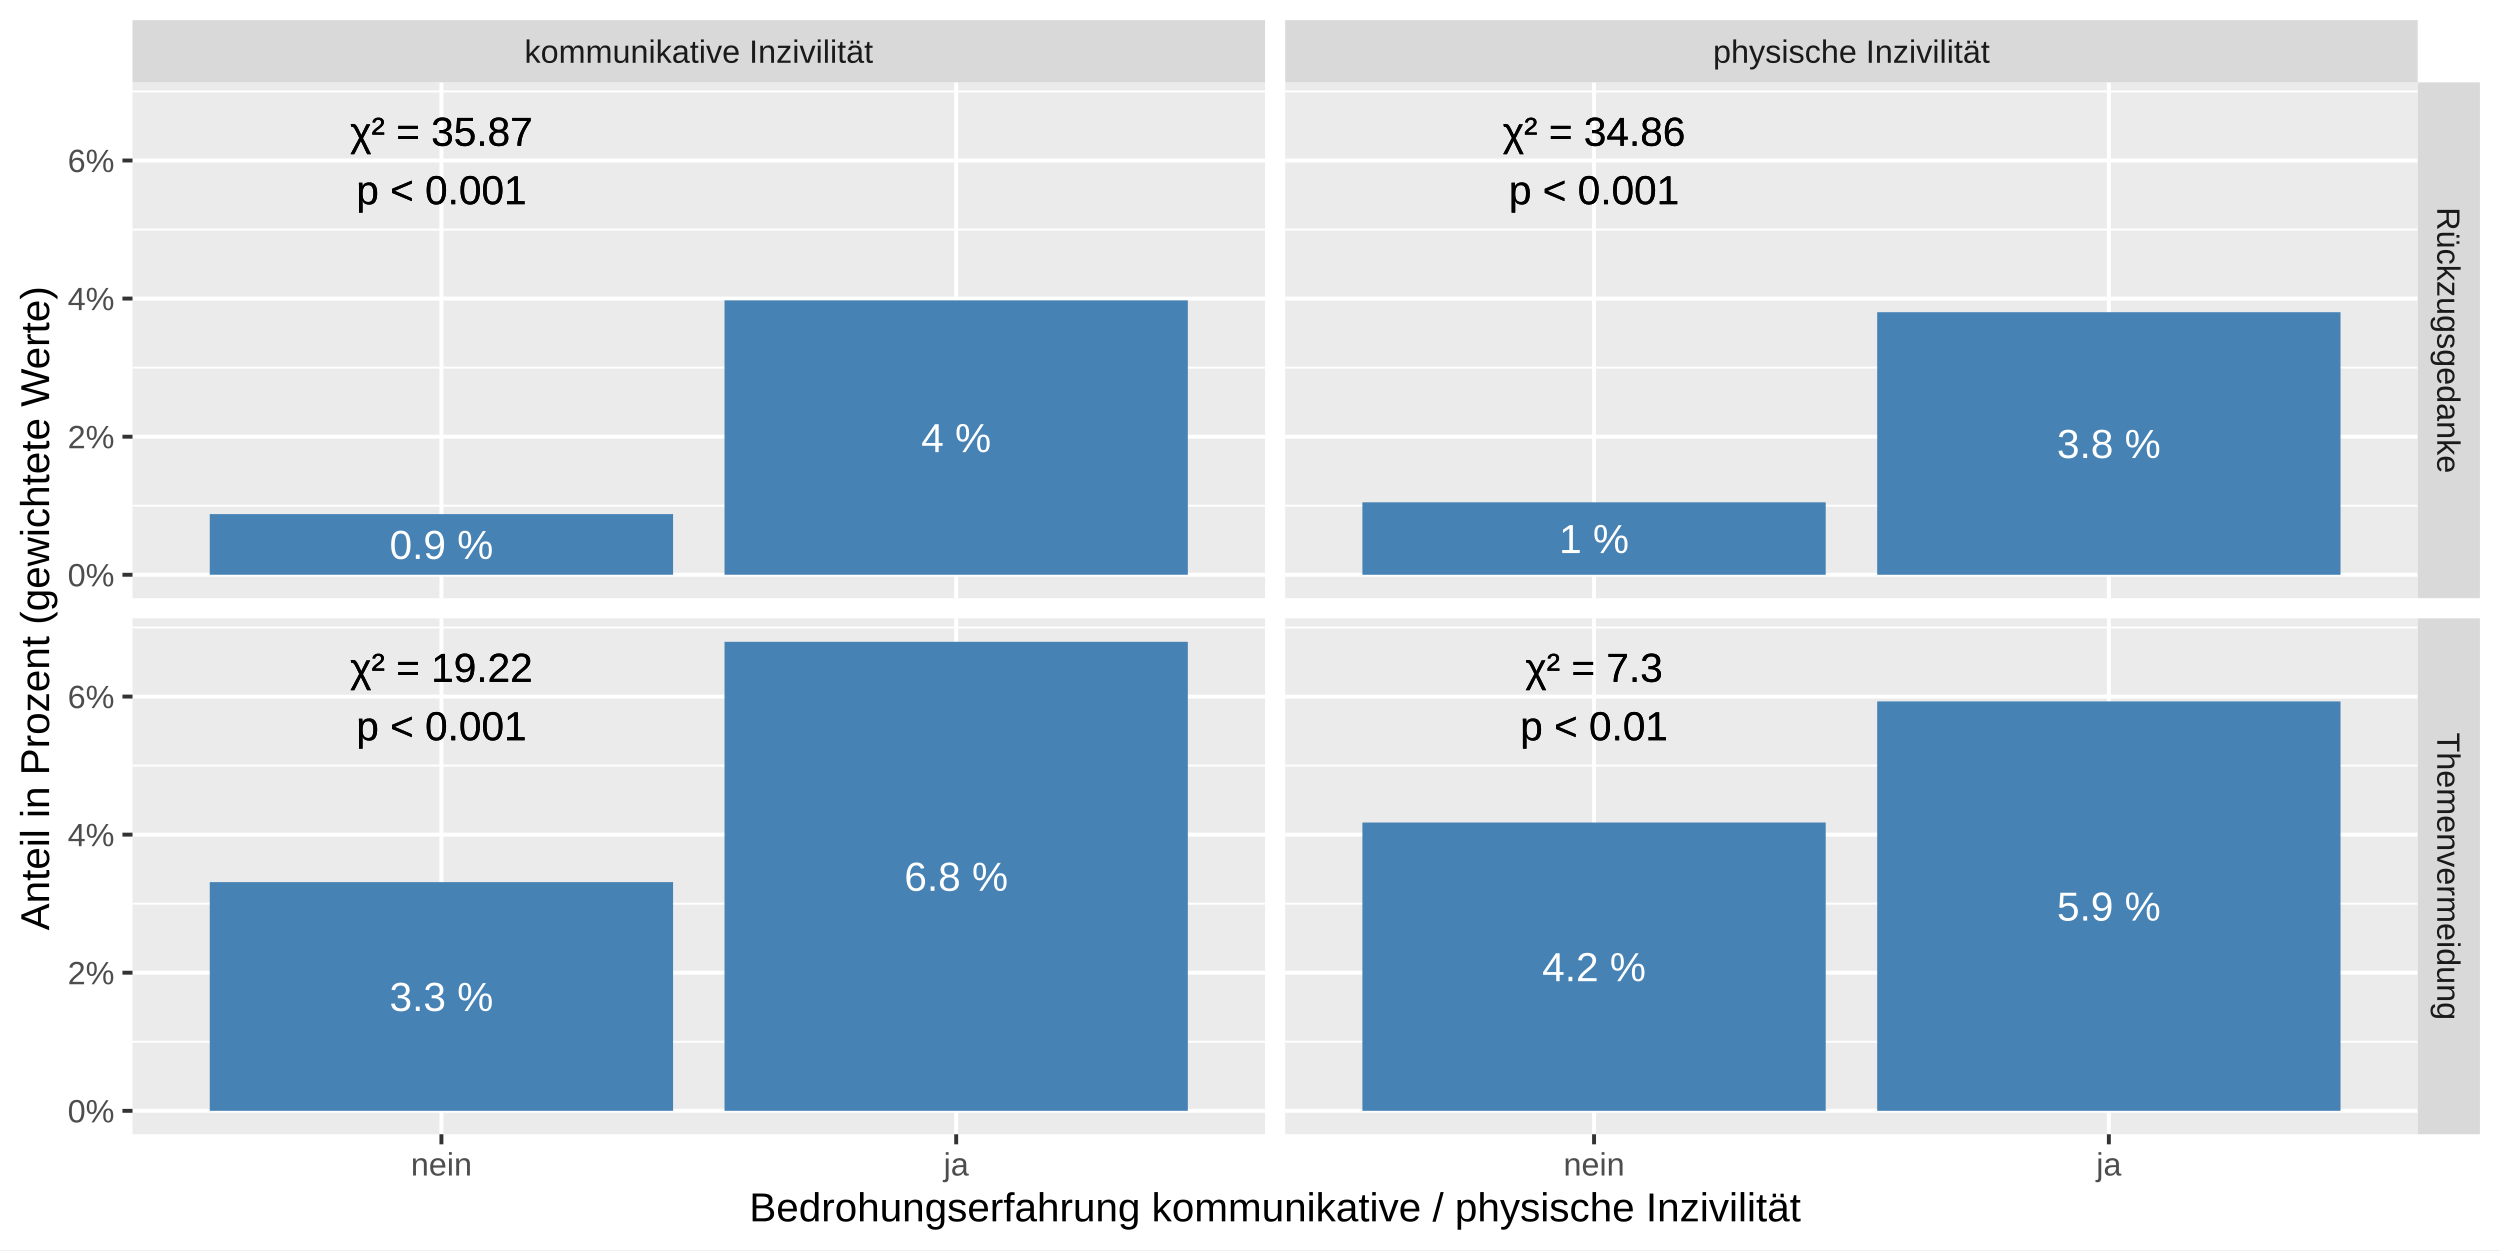
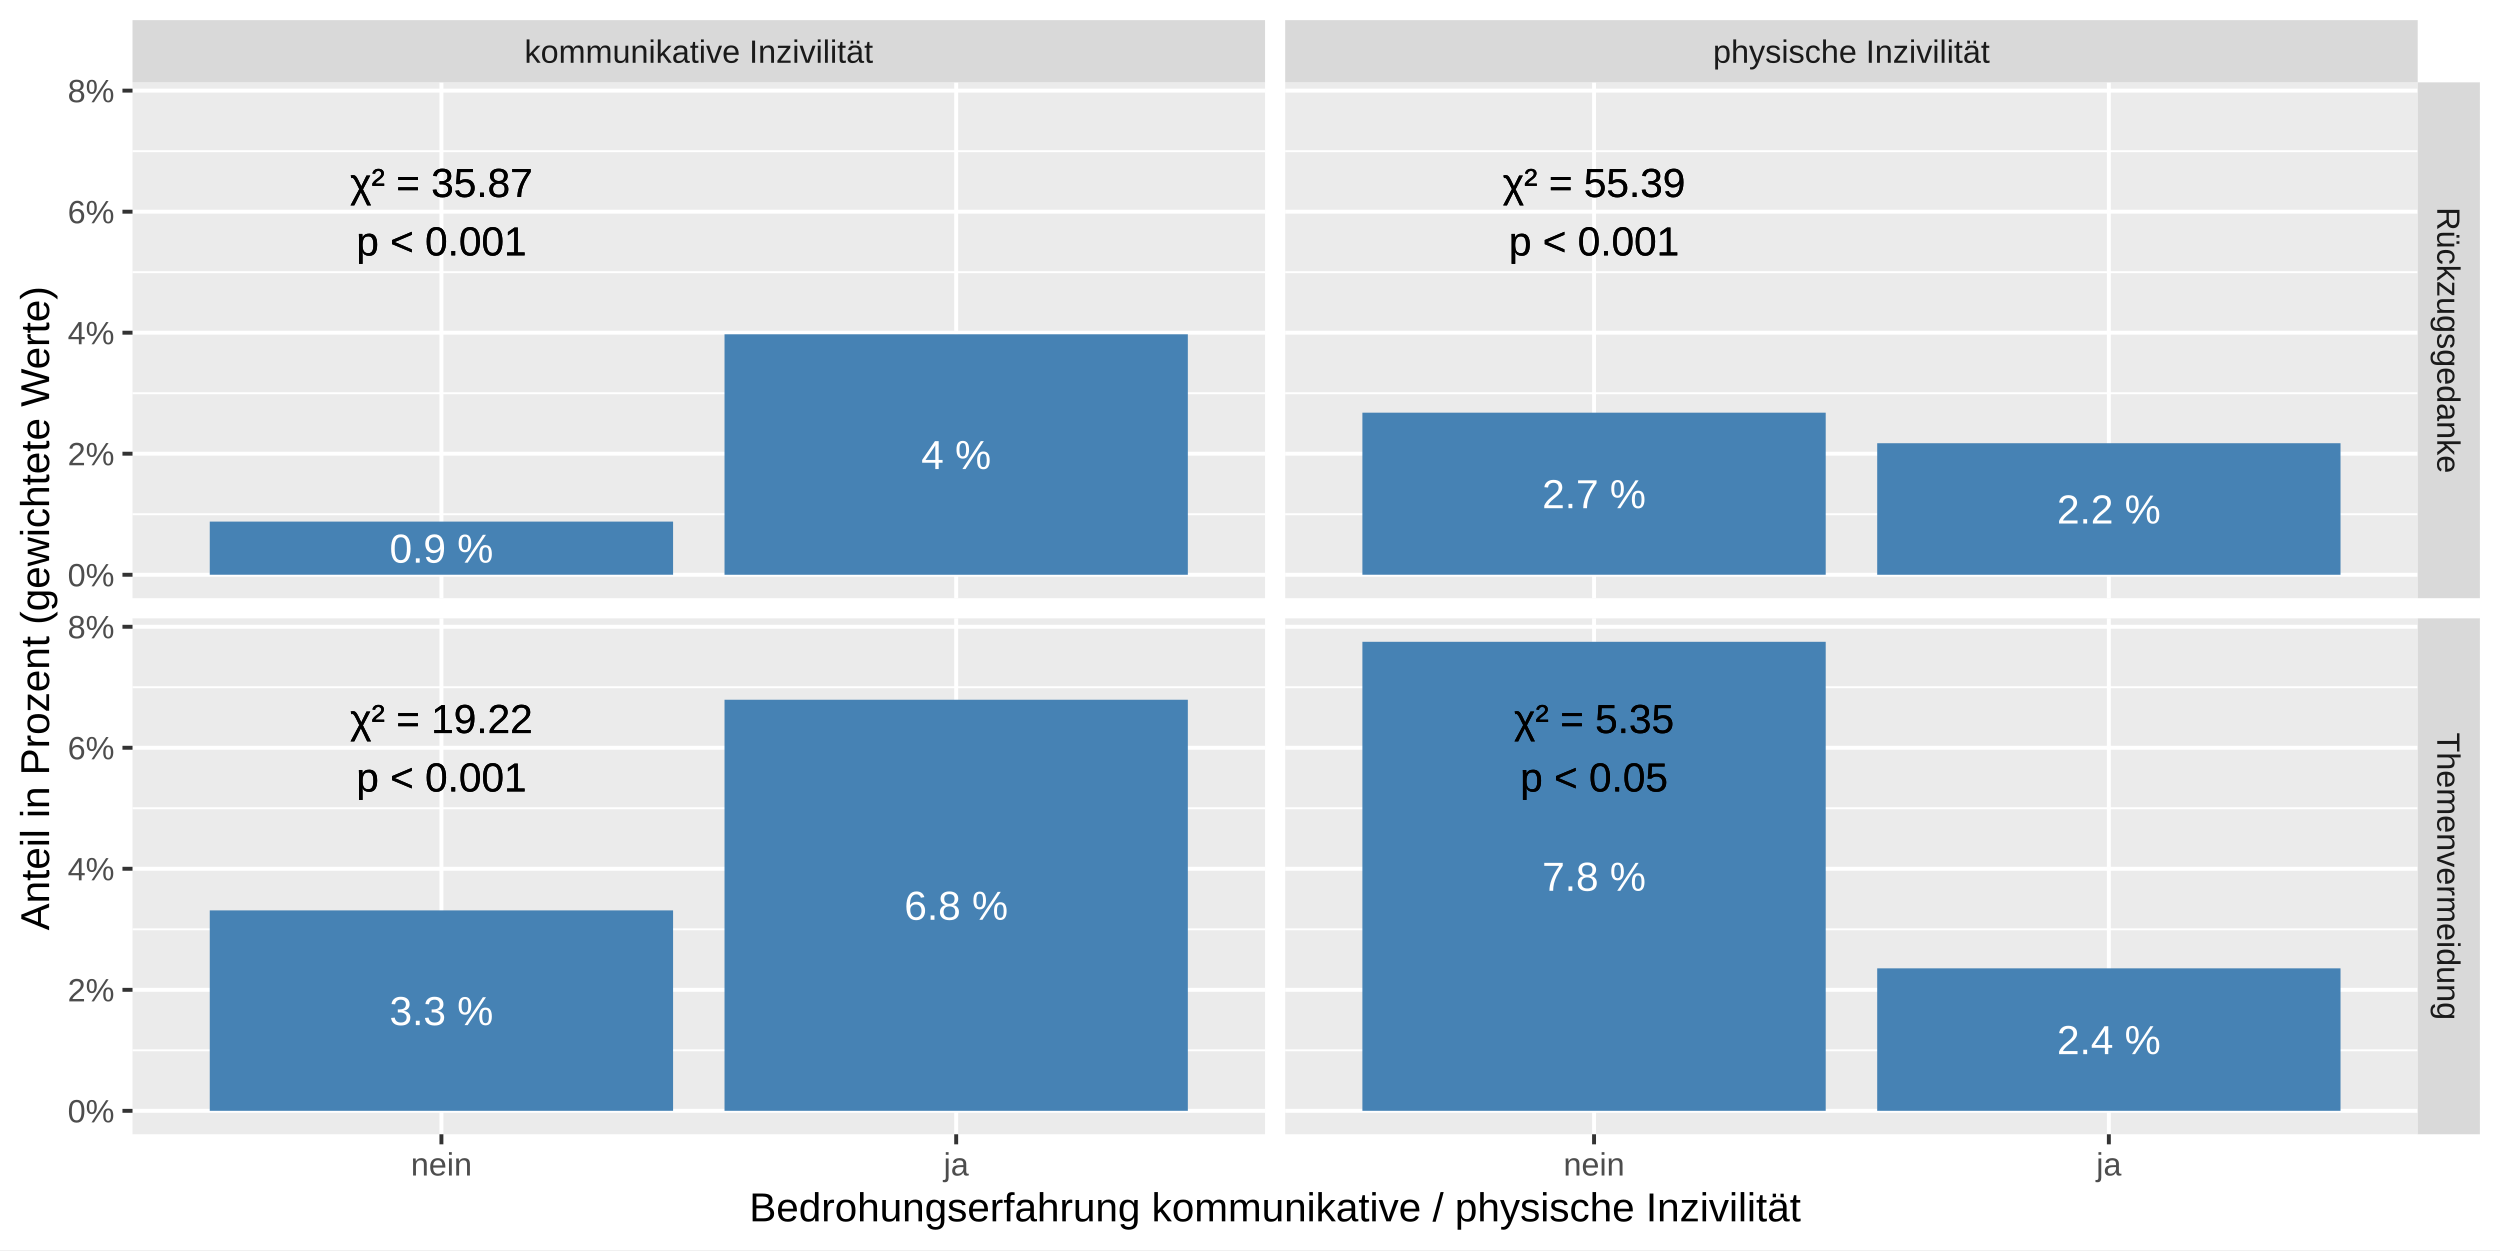
<svg xmlns="http://www.w3.org/2000/svg" width="680.31pt" height="340.16pt" viewBox="0 0 680.31 340.16">
  <g class="svglite">
    <defs>
      <style type="text/css">
    .svglite line, .svglite polyline, .svglite polygon, .svglite path, .svglite rect, .svglite circle {
      fill: none;
      stroke: #000000;
      stroke-linecap: round;
      stroke-linejoin: round;
      stroke-miterlimit: 10.00;
    }
    .svglite text {
      white-space: pre;
    }
    .svglite g.glyphgroup path {
      fill: inherit;
      stroke: none;
    }
  </style>
    </defs>
    <rect width="100%" height="100%" style="stroke: none; fill: #FFFFFF;" />
    <defs>
      <clipPath id="cpMC4wMHw2ODAuMzF8MC4wMHwzNDAuMTY=">
        <rect x="0.00" y="0.00" width="680.31" height="340.16" />
      </clipPath>
    </defs>
    <g clip-path="url(#cpMC4wMHw2ODAuMzF8MC4wMHwzNDAuMTY=)">
      <rect x="-0" y="-0" width="680.31" height="340.16" style="stroke-width: 1.07; stroke: #FFFFFF; fill: #FFFFFF;" />
    </g>
    <defs>
      <clipPath id="cpMzYuMDZ8MzQ0LjI1fDIyLjQwfDE2Mi43OQ==">
        <rect x="36.06" y="22.40" width="308.19" height="140.39" />
      </clipPath>
    </defs>
    <g clip-path="url(#cpMzYuMDZ8MzQ0LjI1fDIyLjQwfDE2Mi43OQ==)">
      <rect x="36.06" y="22.40" width="308.19" height="140.39" style="stroke-width: 1.07; stroke: none; fill: #EBEBEB;" />
-       <polyline points="36.06,137.62 344.25,137.62 " style="stroke-width: 0.53; stroke: #FFFFFF; stroke-linecap: butt;" />
-       <polyline points="36.06,100.04 344.25,100.04 " style="stroke-width: 0.53; stroke: #FFFFFF; stroke-linecap: butt;" />
-       <polyline points="36.06,62.46 344.25,62.46 " style="stroke-width: 0.53; stroke: #FFFFFF; stroke-linecap: butt;" />
-       <polyline points="36.06,24.89 344.25,24.89 " style="stroke-width: 0.53; stroke: #FFFFFF; stroke-linecap: butt;" />
+       <polyline points="36.06,139.94 344.25,139.94 " style="stroke-width: 0.53; stroke: #FFFFFF; stroke-linecap: butt;" />
+       <polyline points="36.06,107.01 344.25,107.01 " style="stroke-width: 0.53; stroke: #FFFFFF; stroke-linecap: butt;" />
+       <polyline points="36.06,74.07 344.25,74.07 " style="stroke-width: 0.53; stroke: #FFFFFF; stroke-linecap: butt;" />
+       <polyline points="36.06,41.14 344.25,41.14 " style="stroke-width: 0.53; stroke: #FFFFFF; stroke-linecap: butt;" />
      <polyline points="36.06,156.41 344.25,156.41 " style="stroke-width: 1.07; stroke: #FFFFFF; stroke-linecap: butt;" />
-       <polyline points="36.06,118.83 344.25,118.83 " style="stroke-width: 1.07; stroke: #FFFFFF; stroke-linecap: butt;" />
-       <polyline points="36.06,81.25 344.25,81.25 " style="stroke-width: 1.07; stroke: #FFFFFF; stroke-linecap: butt;" />
-       <polyline points="36.06,43.67 344.25,43.67 " style="stroke-width: 1.07; stroke: #FFFFFF; stroke-linecap: butt;" />
+       <polyline points="36.06,123.47 344.25,123.47 " style="stroke-width: 1.07; stroke: #FFFFFF; stroke-linecap: butt;" />
+       <polyline points="36.06,90.54 344.25,90.54 " style="stroke-width: 1.07; stroke: #FFFFFF; stroke-linecap: butt;" />
+       <polyline points="36.06,57.61 344.25,57.61 " style="stroke-width: 1.07; stroke: #FFFFFF; stroke-linecap: butt;" />
+       <polyline points="36.06,24.67 344.25,24.67 " style="stroke-width: 1.07; stroke: #FFFFFF; stroke-linecap: butt;" />
      <polyline points="120.12,162.79 120.12,22.40 " style="stroke-width: 1.07; stroke: #FFFFFF; stroke-linecap: butt;" />
      <polyline points="260.20,162.79 260.20,22.40 " style="stroke-width: 1.07; stroke: #FFFFFF; stroke-linecap: butt;" />
-       <rect x="57.08" y="139.90" width="126.08" height="16.50" style="stroke-width: 1.07; stroke: none; stroke-linecap: butt; stroke-linejoin: miter; fill: #4682B4;" />
-       <rect x="197.16" y="81.74" width="126.08" height="74.66" style="stroke-width: 1.07; stroke: none; stroke-linecap: butt; stroke-linejoin: miter; fill: #4682B4;" />
-       <text x="120.12" y="152.10" text-anchor="middle" style="font-size: 11.04px;fill: #FFFFFF; font-family: &quot;Arial&quot;;" textLength="28.22px" lengthAdjust="spacingAndGlyphs">0.9 %</text>
-       <text x="260.20" y="123.03" text-anchor="middle" style="font-size: 11.04px;fill: #FFFFFF; font-family: &quot;Arial&quot;;" textLength="19.02px" lengthAdjust="spacingAndGlyphs">4 %</text>
-       <text x="120.12" y="39.68" text-anchor="middle" style="font-size: 11.04px; font-family: &quot;Arial&quot;;" textLength="49.66px" lengthAdjust="spacingAndGlyphs">χ² = 35.87</text>
-       <text x="120.12" y="55.57" text-anchor="middle" style="font-size: 11.04px; font-family: &quot;Arial&quot;;" textLength="46.33px" lengthAdjust="spacingAndGlyphs">p &lt; 0.001</text>
-       <text x="120.12" y="39.68" text-anchor="middle" style="font-size: 11.04px; font-family: &quot;Arial&quot;;" textLength="49.66px" lengthAdjust="spacingAndGlyphs">χ² = 35.87</text>
-       <text x="120.12" y="55.57" text-anchor="middle" style="font-size: 11.04px; font-family: &quot;Arial&quot;;" textLength="46.33px" lengthAdjust="spacingAndGlyphs">p &lt; 0.001</text>
+       <rect x="57.08" y="141.94" width="126.08" height="14.46" style="stroke-width: 1.07; stroke: none; stroke-linecap: butt; stroke-linejoin: miter; fill: #4682B4;" />
+       <rect x="197.16" y="90.97" width="126.08" height="65.44" style="stroke-width: 1.07; stroke: none; stroke-linecap: butt; stroke-linejoin: miter; fill: #4682B4;" />
+       <text x="120.12" y="153.12" text-anchor="middle" style="font-size: 11.04px;fill: #FFFFFF; font-family: &quot;Arial&quot;;" textLength="28.22px" lengthAdjust="spacingAndGlyphs">0.9 %</text>
+       <text x="260.20" y="127.64" text-anchor="middle" style="font-size: 11.04px;fill: #FFFFFF; font-family: &quot;Arial&quot;;" textLength="19.02px" lengthAdjust="spacingAndGlyphs">4 %</text>
+       <text x="120.12" y="53.61" text-anchor="middle" style="font-size: 11.04px; font-family: &quot;Arial&quot;;" textLength="49.66px" lengthAdjust="spacingAndGlyphs">χ² = 35.87</text>
+       <text x="120.12" y="69.51" text-anchor="middle" style="font-size: 11.04px; font-family: &quot;Arial&quot;;" textLength="46.33px" lengthAdjust="spacingAndGlyphs">p &lt; 0.001</text>
+       <text x="120.12" y="53.61" text-anchor="middle" style="font-size: 11.04px; font-family: &quot;Arial&quot;;" textLength="49.66px" lengthAdjust="spacingAndGlyphs">χ² = 35.87</text>
+       <text x="120.12" y="69.51" text-anchor="middle" style="font-size: 11.04px; font-family: &quot;Arial&quot;;" textLength="46.33px" lengthAdjust="spacingAndGlyphs">p &lt; 0.001</text>
    </g>
    <g clip-path="url(#cpMC4wMHw2ODAuMzF8MC4wMHwzNDAuMTY=)">
</g>
    <defs>
      <clipPath id="cpMzYuMDZ8MzQ0LjI1fDE2OC4yN3wzMDguNjY=">
        <rect x="36.06" y="168.27" width="308.19" height="140.39" />
      </clipPath>
    </defs>
    <g clip-path="url(#cpMzYuMDZ8MzQ0LjI1fDE2OC4yN3wzMDguNjY=)">
      <rect x="36.06" y="168.27" width="308.19" height="140.39" style="stroke-width: 1.07; stroke: none; fill: #EBEBEB;" />
-       <polyline points="36.06,283.49 344.25,283.49 " style="stroke-width: 0.53; stroke: #FFFFFF; stroke-linecap: butt;" />
-       <polyline points="36.06,245.91 344.25,245.91 " style="stroke-width: 0.53; stroke: #FFFFFF; stroke-linecap: butt;" />
-       <polyline points="36.06,208.34 344.25,208.34 " style="stroke-width: 0.53; stroke: #FFFFFF; stroke-linecap: butt;" />
-       <polyline points="36.06,170.76 344.25,170.76 " style="stroke-width: 0.53; stroke: #FFFFFF; stroke-linecap: butt;" />
+       <polyline points="36.06,285.81 344.25,285.81 " style="stroke-width: 0.53; stroke: #FFFFFF; stroke-linecap: butt;" />
+       <polyline points="36.06,252.88 344.25,252.88 " style="stroke-width: 0.53; stroke: #FFFFFF; stroke-linecap: butt;" />
+       <polyline points="36.06,219.95 344.25,219.95 " style="stroke-width: 0.53; stroke: #FFFFFF; stroke-linecap: butt;" />
+       <polyline points="36.06,187.01 344.25,187.01 " style="stroke-width: 0.53; stroke: #FFFFFF; stroke-linecap: butt;" />
      <polyline points="36.06,302.28 344.25,302.28 " style="stroke-width: 1.07; stroke: #FFFFFF; stroke-linecap: butt;" />
-       <polyline points="36.06,264.70 344.25,264.70 " style="stroke-width: 1.07; stroke: #FFFFFF; stroke-linecap: butt;" />
-       <polyline points="36.06,227.12 344.25,227.12 " style="stroke-width: 1.07; stroke: #FFFFFF; stroke-linecap: butt;" />
-       <polyline points="36.06,189.55 344.25,189.55 " style="stroke-width: 1.07; stroke: #FFFFFF; stroke-linecap: butt;" />
+       <polyline points="36.06,269.35 344.25,269.35 " style="stroke-width: 1.07; stroke: #FFFFFF; stroke-linecap: butt;" />
+       <polyline points="36.06,236.41 344.25,236.41 " style="stroke-width: 1.07; stroke: #FFFFFF; stroke-linecap: butt;" />
+       <polyline points="36.06,203.48 344.25,203.48 " style="stroke-width: 1.07; stroke: #FFFFFF; stroke-linecap: butt;" />
+       <polyline points="36.06,170.55 344.25,170.55 " style="stroke-width: 1.07; stroke: #FFFFFF; stroke-linecap: butt;" />
      <polyline points="120.12,308.66 120.12,168.27 " style="stroke-width: 1.07; stroke: #FFFFFF; stroke-linecap: butt;" />
      <polyline points="260.20,308.66 260.20,168.27 " style="stroke-width: 1.07; stroke: #FFFFFF; stroke-linecap: butt;" />
-       <rect x="57.08" y="240.05" width="126.08" height="62.23" style="stroke-width: 1.07; stroke: none; stroke-linecap: butt; stroke-linejoin: miter; fill: #4682B4;" />
-       <rect x="197.16" y="174.65" width="126.08" height="127.63" style="stroke-width: 1.07; stroke: none; stroke-linecap: butt; stroke-linejoin: miter; fill: #4682B4;" />
-       <text x="120.12" y="275.11" text-anchor="middle" style="font-size: 11.04px;fill: #FFFFFF; font-family: &quot;Arial&quot;;" textLength="28.22px" lengthAdjust="spacingAndGlyphs">3.3 %</text>
-       <text x="260.20" y="242.41" text-anchor="middle" style="font-size: 11.04px;fill: #FFFFFF; font-family: &quot;Arial&quot;;" textLength="28.22px" lengthAdjust="spacingAndGlyphs">6.8 %</text>
-       <text x="120.12" y="185.55" text-anchor="middle" style="font-size: 11.04px; font-family: &quot;Arial&quot;;" textLength="49.66px" lengthAdjust="spacingAndGlyphs">χ² = 19.22</text>
-       <text x="120.12" y="201.44" text-anchor="middle" style="font-size: 11.04px; font-family: &quot;Arial&quot;;" textLength="46.33px" lengthAdjust="spacingAndGlyphs">p &lt; 0.001</text>
-       <text x="120.12" y="185.55" text-anchor="middle" style="font-size: 11.04px; font-family: &quot;Arial&quot;;" textLength="49.66px" lengthAdjust="spacingAndGlyphs">χ² = 19.22</text>
-       <text x="120.12" y="201.44" text-anchor="middle" style="font-size: 11.04px; font-family: &quot;Arial&quot;;" textLength="46.33px" lengthAdjust="spacingAndGlyphs">p &lt; 0.001</text>
+       <rect x="57.08" y="247.74" width="126.08" height="54.54" style="stroke-width: 1.07; stroke: none; stroke-linecap: butt; stroke-linejoin: miter; fill: #4682B4;" />
+       <rect x="197.16" y="190.42" width="126.08" height="111.86" style="stroke-width: 1.07; stroke: none; stroke-linecap: butt; stroke-linejoin: miter; fill: #4682B4;" />
+       <text x="120.12" y="278.96" text-anchor="middle" style="font-size: 11.04px;fill: #FFFFFF; font-family: &quot;Arial&quot;;" textLength="28.22px" lengthAdjust="spacingAndGlyphs">3.3 %</text>
+       <text x="260.20" y="250.30" text-anchor="middle" style="font-size: 11.04px;fill: #FFFFFF; font-family: &quot;Arial&quot;;" textLength="28.22px" lengthAdjust="spacingAndGlyphs">6.8 %</text>
+       <text x="120.12" y="199.48" text-anchor="middle" style="font-size: 11.04px; font-family: &quot;Arial&quot;;" textLength="49.66px" lengthAdjust="spacingAndGlyphs">χ² = 19.22</text>
+       <text x="120.12" y="215.38" text-anchor="middle" style="font-size: 11.04px; font-family: &quot;Arial&quot;;" textLength="46.33px" lengthAdjust="spacingAndGlyphs">p &lt; 0.001</text>
+       <text x="120.12" y="199.48" text-anchor="middle" style="font-size: 11.04px; font-family: &quot;Arial&quot;;" textLength="49.66px" lengthAdjust="spacingAndGlyphs">χ² = 19.22</text>
+       <text x="120.12" y="215.38" text-anchor="middle" style="font-size: 11.04px; font-family: &quot;Arial&quot;;" textLength="46.33px" lengthAdjust="spacingAndGlyphs">p &lt; 0.001</text>
    </g>
    <g clip-path="url(#cpMC4wMHw2ODAuMzF8MC4wMHwzNDAuMTY=)">
</g>
    <defs>
      <clipPath id="cpMzQ5LjczfDY1Ny45MnwyMi40MHwxNjIuNzk=">
        <rect x="349.73" y="22.40" width="308.19" height="140.39" />
      </clipPath>
    </defs>
    <g clip-path="url(#cpMzQ5LjczfDY1Ny45MnwyMi40MHwxNjIuNzk=)">
      <rect x="349.73" y="22.40" width="308.19" height="140.39" style="stroke-width: 1.07; stroke: none; fill: #EBEBEB;" />
-       <polyline points="349.73,137.62 657.92,137.62 " style="stroke-width: 0.53; stroke: #FFFFFF; stroke-linecap: butt;" />
-       <polyline points="349.73,100.04 657.92,100.04 " style="stroke-width: 0.53; stroke: #FFFFFF; stroke-linecap: butt;" />
-       <polyline points="349.73,62.46 657.92,62.46 " style="stroke-width: 0.53; stroke: #FFFFFF; stroke-linecap: butt;" />
-       <polyline points="349.73,24.89 657.92,24.89 " style="stroke-width: 0.53; stroke: #FFFFFF; stroke-linecap: butt;" />
+       <polyline points="349.73,139.94 657.92,139.94 " style="stroke-width: 0.53; stroke: #FFFFFF; stroke-linecap: butt;" />
+       <polyline points="349.73,107.01 657.92,107.01 " style="stroke-width: 0.53; stroke: #FFFFFF; stroke-linecap: butt;" />
+       <polyline points="349.73,74.07 657.92,74.07 " style="stroke-width: 0.53; stroke: #FFFFFF; stroke-linecap: butt;" />
+       <polyline points="349.73,41.14 657.92,41.14 " style="stroke-width: 0.53; stroke: #FFFFFF; stroke-linecap: butt;" />
      <polyline points="349.73,156.41 657.92,156.41 " style="stroke-width: 1.07; stroke: #FFFFFF; stroke-linecap: butt;" />
-       <polyline points="349.73,118.83 657.92,118.83 " style="stroke-width: 1.07; stroke: #FFFFFF; stroke-linecap: butt;" />
-       <polyline points="349.73,81.25 657.92,81.25 " style="stroke-width: 1.07; stroke: #FFFFFF; stroke-linecap: butt;" />
-       <polyline points="349.73,43.67 657.92,43.67 " style="stroke-width: 1.07; stroke: #FFFFFF; stroke-linecap: butt;" />
+       <polyline points="349.73,123.47 657.92,123.47 " style="stroke-width: 1.07; stroke: #FFFFFF; stroke-linecap: butt;" />
+       <polyline points="349.73,90.54 657.92,90.54 " style="stroke-width: 1.07; stroke: #FFFFFF; stroke-linecap: butt;" />
+       <polyline points="349.73,57.61 657.92,57.61 " style="stroke-width: 1.07; stroke: #FFFFFF; stroke-linecap: butt;" />
+       <polyline points="349.73,24.67 657.92,24.67 " style="stroke-width: 1.07; stroke: #FFFFFF; stroke-linecap: butt;" />
      <polyline points="433.78,162.79 433.78,22.40 " style="stroke-width: 1.07; stroke: #FFFFFF; stroke-linecap: butt;" />
      <polyline points="573.87,162.79 573.87,22.40 " style="stroke-width: 1.07; stroke: #FFFFFF; stroke-linecap: butt;" />
-       <rect x="370.74" y="136.69" width="126.08" height="19.72" style="stroke-width: 1.07; stroke: none; stroke-linecap: butt; stroke-linejoin: miter; fill: #4682B4;" />
-       <rect x="510.83" y="84.96" width="126.08" height="71.45" style="stroke-width: 1.07; stroke: none; stroke-linecap: butt; stroke-linejoin: miter; fill: #4682B4;" />
-       <text x="433.78" y="150.50" text-anchor="middle" style="font-size: 11.04px;fill: #FFFFFF; font-family: &quot;Arial&quot;;" textLength="19.02px" lengthAdjust="spacingAndGlyphs">1 %</text>
-       <text x="573.87" y="124.63" text-anchor="middle" style="font-size: 11.04px;fill: #FFFFFF; font-family: &quot;Arial&quot;;" textLength="28.22px" lengthAdjust="spacingAndGlyphs">3.8 %</text>
-       <text x="433.78" y="39.68" text-anchor="middle" style="font-size: 11.04px; font-family: &quot;Arial&quot;;" textLength="49.66px" lengthAdjust="spacingAndGlyphs">χ² = 34.86</text>
-       <text x="433.78" y="55.57" text-anchor="middle" style="font-size: 11.04px; font-family: &quot;Arial&quot;;" textLength="46.33px" lengthAdjust="spacingAndGlyphs">p &lt; 0.001</text>
-       <text x="433.78" y="39.68" text-anchor="middle" style="font-size: 11.04px; font-family: &quot;Arial&quot;;" textLength="49.66px" lengthAdjust="spacingAndGlyphs">χ² = 34.86</text>
-       <text x="433.78" y="55.57" text-anchor="middle" style="font-size: 11.04px; font-family: &quot;Arial&quot;;" textLength="46.33px" lengthAdjust="spacingAndGlyphs">p &lt; 0.001</text>
+       <rect x="370.74" y="112.30" width="126.08" height="44.10" style="stroke-width: 1.07; stroke: none; stroke-linecap: butt; stroke-linejoin: miter; fill: #4682B4;" />
+       <rect x="510.83" y="120.61" width="126.08" height="35.80" style="stroke-width: 1.07; stroke: none; stroke-linecap: butt; stroke-linejoin: miter; fill: #4682B4;" />
+       <text x="433.78" y="138.30" text-anchor="middle" style="font-size: 11.04px;fill: #FFFFFF; font-family: &quot;Arial&quot;;" textLength="28.22px" lengthAdjust="spacingAndGlyphs">2.7 %</text>
+       <text x="573.87" y="142.46" text-anchor="middle" style="font-size: 11.04px;fill: #FFFFFF; font-family: &quot;Arial&quot;;" textLength="28.22px" lengthAdjust="spacingAndGlyphs">2.2 %</text>
+       <text x="433.78" y="53.61" text-anchor="middle" style="font-size: 11.04px; font-family: &quot;Arial&quot;;" textLength="49.66px" lengthAdjust="spacingAndGlyphs">χ² = 55.39</text>
+       <text x="433.78" y="69.51" text-anchor="middle" style="font-size: 11.04px; font-family: &quot;Arial&quot;;" textLength="46.33px" lengthAdjust="spacingAndGlyphs">p &lt; 0.001</text>
+       <text x="433.78" y="53.61" text-anchor="middle" style="font-size: 11.04px; font-family: &quot;Arial&quot;;" textLength="49.66px" lengthAdjust="spacingAndGlyphs">χ² = 55.39</text>
+       <text x="433.78" y="69.51" text-anchor="middle" style="font-size: 11.04px; font-family: &quot;Arial&quot;;" textLength="46.33px" lengthAdjust="spacingAndGlyphs">p &lt; 0.001</text>
    </g>
    <g clip-path="url(#cpMC4wMHw2ODAuMzF8MC4wMHwzNDAuMTY=)">
</g>
    <defs>
      <clipPath id="cpMzQ5LjczfDY1Ny45MnwxNjguMjd8MzA4LjY2">
        <rect x="349.73" y="168.27" width="308.19" height="140.39" />
      </clipPath>
    </defs>
    <g clip-path="url(#cpMzQ5LjczfDY1Ny45MnwxNjguMjd8MzA4LjY2)">
      <rect x="349.73" y="168.27" width="308.19" height="140.39" style="stroke-width: 1.07; stroke: none; fill: #EBEBEB;" />
-       <polyline points="349.73,283.49 657.92,283.49 " style="stroke-width: 0.53; stroke: #FFFFFF; stroke-linecap: butt;" />
-       <polyline points="349.73,245.91 657.92,245.91 " style="stroke-width: 0.53; stroke: #FFFFFF; stroke-linecap: butt;" />
-       <polyline points="349.73,208.34 657.92,208.34 " style="stroke-width: 0.53; stroke: #FFFFFF; stroke-linecap: butt;" />
-       <polyline points="349.73,170.76 657.92,170.76 " style="stroke-width: 0.53; stroke: #FFFFFF; stroke-linecap: butt;" />
+       <polyline points="349.73,285.81 657.92,285.81 " style="stroke-width: 0.53; stroke: #FFFFFF; stroke-linecap: butt;" />
+       <polyline points="349.73,252.88 657.92,252.88 " style="stroke-width: 0.53; stroke: #FFFFFF; stroke-linecap: butt;" />
+       <polyline points="349.73,219.95 657.92,219.95 " style="stroke-width: 0.53; stroke: #FFFFFF; stroke-linecap: butt;" />
+       <polyline points="349.73,187.01 657.92,187.01 " style="stroke-width: 0.53; stroke: #FFFFFF; stroke-linecap: butt;" />
      <polyline points="349.73,302.28 657.92,302.28 " style="stroke-width: 1.07; stroke: #FFFFFF; stroke-linecap: butt;" />
-       <polyline points="349.73,264.70 657.92,264.70 " style="stroke-width: 1.07; stroke: #FFFFFF; stroke-linecap: butt;" />
-       <polyline points="349.73,227.12 657.92,227.12 " style="stroke-width: 1.07; stroke: #FFFFFF; stroke-linecap: butt;" />
-       <polyline points="349.73,189.55 657.92,189.55 " style="stroke-width: 1.07; stroke: #FFFFFF; stroke-linecap: butt;" />
+       <polyline points="349.73,269.35 657.92,269.35 " style="stroke-width: 1.07; stroke: #FFFFFF; stroke-linecap: butt;" />
+       <polyline points="349.73,236.41 657.92,236.41 " style="stroke-width: 1.07; stroke: #FFFFFF; stroke-linecap: butt;" />
+       <polyline points="349.73,203.48 657.92,203.48 " style="stroke-width: 1.07; stroke: #FFFFFF; stroke-linecap: butt;" />
+       <polyline points="349.73,170.55 657.92,170.55 " style="stroke-width: 1.07; stroke: #FFFFFF; stroke-linecap: butt;" />
      <polyline points="433.78,308.66 433.78,168.27 " style="stroke-width: 1.07; stroke: #FFFFFF; stroke-linecap: butt;" />
      <polyline points="573.87,308.66 573.87,168.27 " style="stroke-width: 1.07; stroke: #FFFFFF; stroke-linecap: butt;" />
-       <rect x="370.74" y="223.83" width="126.08" height="78.45" style="stroke-width: 1.07; stroke: none; stroke-linecap: butt; stroke-linejoin: miter; fill: #4682B4;" />
-       <rect x="510.83" y="190.87" width="126.08" height="111.41" style="stroke-width: 1.07; stroke: none; stroke-linecap: butt; stroke-linejoin: miter; fill: #4682B4;" />
-       <text x="433.78" y="267.00" text-anchor="middle" style="font-size: 11.04px;fill: #FFFFFF; font-family: &quot;Arial&quot;;" textLength="28.22px" lengthAdjust="spacingAndGlyphs">4.2 %</text>
-       <text x="573.87" y="250.52" text-anchor="middle" style="font-size: 11.04px;fill: #FFFFFF; font-family: &quot;Arial&quot;;" textLength="28.22px" lengthAdjust="spacingAndGlyphs">5.9 %</text>
-       <text x="433.78" y="185.55" text-anchor="middle" style="font-size: 11.04px; font-family: &quot;Arial&quot;;" textLength="37.38px" lengthAdjust="spacingAndGlyphs">χ² = 7.3</text>
-       <text x="433.78" y="201.44" text-anchor="middle" style="font-size: 11.04px; font-family: &quot;Arial&quot;;" textLength="40.19px" lengthAdjust="spacingAndGlyphs">p &lt; 0.01</text>
-       <text x="433.78" y="185.55" text-anchor="middle" style="font-size: 11.04px; font-family: &quot;Arial&quot;;" textLength="37.38px" lengthAdjust="spacingAndGlyphs">χ² = 7.3</text>
-       <text x="433.78" y="201.44" text-anchor="middle" style="font-size: 11.04px; font-family: &quot;Arial&quot;;" textLength="40.19px" lengthAdjust="spacingAndGlyphs">p &lt; 0.01</text>
+       <rect x="370.74" y="174.65" width="126.08" height="127.63" style="stroke-width: 1.07; stroke: none; stroke-linecap: butt; stroke-linejoin: miter; fill: #4682B4;" />
+       <rect x="510.83" y="263.51" width="126.08" height="38.77" style="stroke-width: 1.07; stroke: none; stroke-linecap: butt; stroke-linejoin: miter; fill: #4682B4;" />
+       <text x="433.78" y="242.41" text-anchor="middle" style="font-size: 11.04px;fill: #FFFFFF; font-family: &quot;Arial&quot;;" textLength="28.22px" lengthAdjust="spacingAndGlyphs">7.8 %</text>
+       <text x="573.87" y="286.85" text-anchor="middle" style="font-size: 11.04px;fill: #FFFFFF; font-family: &quot;Arial&quot;;" textLength="28.22px" lengthAdjust="spacingAndGlyphs">2.4 %</text>
+       <text x="433.78" y="199.48" text-anchor="middle" style="font-size: 11.04px; font-family: &quot;Arial&quot;;" textLength="43.52px" lengthAdjust="spacingAndGlyphs">χ² = 5.35</text>
+       <text x="433.78" y="215.38" text-anchor="middle" style="font-size: 11.04px; font-family: &quot;Arial&quot;;" textLength="40.19px" lengthAdjust="spacingAndGlyphs">p &lt; 0.05</text>
+       <text x="433.78" y="199.48" text-anchor="middle" style="font-size: 11.04px; font-family: &quot;Arial&quot;;" textLength="43.52px" lengthAdjust="spacingAndGlyphs">χ² = 5.35</text>
+       <text x="433.78" y="215.38" text-anchor="middle" style="font-size: 11.04px; font-family: &quot;Arial&quot;;" textLength="40.19px" lengthAdjust="spacingAndGlyphs">p &lt; 0.05</text>
    </g>
    <g clip-path="url(#cpMC4wMHw2ODAuMzF8MC4wMHwzNDAuMTY=)">
</g>
    <defs>
      <clipPath id="cpMzYuMDZ8MzQ0LjI1fDUuNDh8MjIuNDA=">
        <rect x="36.06" y="5.48" width="308.19" height="16.92" />
      </clipPath>
    </defs>
    <g clip-path="url(#cpMzYuMDZ8MzQ0LjI1fDUuNDh8MjIuNDA=)">
      <rect x="36.06" y="5.48" width="308.19" height="16.92" style="stroke-width: 1.07; stroke: none; fill: #D9D9D9;" />
      <text x="190.16" y="17.09" text-anchor="middle" style="font-size: 8.80px;fill: #1A1A1A; font-family: &quot;Arial&quot;;" textLength="94.83px" lengthAdjust="spacingAndGlyphs">kommunikative Inzivilität</text>
    </g>
    <g clip-path="url(#cpMC4wMHw2ODAuMzF8MC4wMHwzNDAuMTY=)">
</g>
    <defs>
      <clipPath id="cpMzQ5LjczfDY1Ny45Mnw1LjQ4fDIyLjQw">
        <rect x="349.73" y="5.48" width="308.19" height="16.92" />
      </clipPath>
    </defs>
    <g clip-path="url(#cpMzQ5LjczfDY1Ny45Mnw1LjQ4fDIyLjQw)">
      <rect x="349.73" y="5.48" width="308.19" height="16.92" style="stroke-width: 1.07; stroke: none; fill: #D9D9D9;" />
      <text x="503.82" y="17.09" text-anchor="middle" style="font-size: 8.80px;fill: #1A1A1A; font-family: &quot;Arial&quot;;" textLength="75.30px" lengthAdjust="spacingAndGlyphs">physische Inzivilität</text>
    </g>
    <g clip-path="url(#cpMC4wMHw2ODAuMzF8MC4wMHwzNDAuMTY=)">
</g>
    <defs>
      <clipPath id="cpNjU3LjkyfDY3NC44NHwyMi40MHwxNjIuNzk=">
        <rect x="657.92" y="22.40" width="16.92" height="140.39" />
      </clipPath>
    </defs>
    <g clip-path="url(#cpNjU3LjkyfDY3NC44NHwyMi40MHwxNjIuNzk=)">
      <rect x="657.92" y="22.40" width="16.92" height="140.39" style="stroke-width: 1.07; stroke: none; fill: #D9D9D9;" />
      <text transform="translate(663.23,92.59) rotate(90)" text-anchor="middle" style="font-size: 8.80px;fill: #1A1A1A; font-family: &quot;Arial&quot;;" textLength="72.41px" lengthAdjust="spacingAndGlyphs">Rückzugsgedanke</text>
    </g>
    <g clip-path="url(#cpMC4wMHw2ODAuMzF8MC4wMHwzNDAuMTY=)">
</g>
    <defs>
      <clipPath id="cpNjU3LjkyfDY3NC44NHwxNjguMjd8MzA4LjY2">
        <rect x="657.92" y="168.27" width="16.92" height="140.39" />
      </clipPath>
    </defs>
    <g clip-path="url(#cpNjU3LjkyfDY3NC44NHwxNjguMjd8MzA4LjY2)">
      <rect x="657.92" y="168.27" width="16.92" height="140.39" style="stroke-width: 1.07; stroke: none; fill: #D9D9D9;" />
      <text transform="translate(663.23,238.47) rotate(90)" text-anchor="middle" style="font-size: 8.80px;fill: #1A1A1A; font-family: &quot;Arial&quot;;" textLength="78.22px" lengthAdjust="spacingAndGlyphs">Themenvermeidung</text>
    </g>
    <g clip-path="url(#cpMC4wMHw2ODAuMzF8MC4wMHwzNDAuMTY=)">
      <polyline points="120.12,311.40 120.12,308.66 " style="stroke-width: 1.07; stroke: #333333; stroke-linecap: butt;" />
      <polyline points="260.20,311.40 260.20,308.66 " style="stroke-width: 1.07; stroke: #333333; stroke-linecap: butt;" />
      <text x="120.12" y="319.89" text-anchor="middle" style="font-size: 8.80px;fill: #4D4D4D; font-family: &quot;Arial&quot;;" textLength="16.62px" lengthAdjust="spacingAndGlyphs">nein</text>
      <text x="260.20" y="319.89" text-anchor="middle" style="font-size: 8.80px;fill: #4D4D4D; font-family: &quot;Arial&quot;;" textLength="6.84px" lengthAdjust="spacingAndGlyphs">ja</text>
      <polyline points="433.78,311.40 433.78,308.66 " style="stroke-width: 1.07; stroke: #333333; stroke-linecap: butt;" />
      <polyline points="573.87,311.40 573.87,308.66 " style="stroke-width: 1.07; stroke: #333333; stroke-linecap: butt;" />
      <text x="433.78" y="319.89" text-anchor="middle" style="font-size: 8.80px;fill: #4D4D4D; font-family: &quot;Arial&quot;;" textLength="16.62px" lengthAdjust="spacingAndGlyphs">nein</text>
      <text x="573.87" y="319.89" text-anchor="middle" style="font-size: 8.80px;fill: #4D4D4D; font-family: &quot;Arial&quot;;" textLength="6.84px" lengthAdjust="spacingAndGlyphs">ja</text>
      <text x="31.13" y="159.56" text-anchor="end" style="font-size: 8.80px;fill: #4D4D4D; font-family: &quot;Arial&quot;;" textLength="12.72px" lengthAdjust="spacingAndGlyphs">0%</text>
-       <text x="31.13" y="121.98" text-anchor="end" style="font-size: 8.80px;fill: #4D4D4D; font-family: &quot;Arial&quot;;" textLength="12.72px" lengthAdjust="spacingAndGlyphs">2%</text>
-       <text x="31.13" y="84.40" text-anchor="end" style="font-size: 8.80px;fill: #4D4D4D; font-family: &quot;Arial&quot;;" textLength="12.72px" lengthAdjust="spacingAndGlyphs">4%</text>
-       <text x="31.13" y="46.82" text-anchor="end" style="font-size: 8.80px;fill: #4D4D4D; font-family: &quot;Arial&quot;;" textLength="12.72px" lengthAdjust="spacingAndGlyphs">6%</text>
+       <text x="31.13" y="126.62" text-anchor="end" style="font-size: 8.80px;fill: #4D4D4D; font-family: &quot;Arial&quot;;" textLength="12.72px" lengthAdjust="spacingAndGlyphs">2%</text>
+       <text x="31.13" y="93.69" text-anchor="end" style="font-size: 8.80px;fill: #4D4D4D; font-family: &quot;Arial&quot;;" textLength="12.72px" lengthAdjust="spacingAndGlyphs">4%</text>
+       <text x="31.13" y="60.76" text-anchor="end" style="font-size: 8.80px;fill: #4D4D4D; font-family: &quot;Arial&quot;;" textLength="12.72px" lengthAdjust="spacingAndGlyphs">6%</text>
+       <text x="31.13" y="27.82" text-anchor="end" style="font-size: 8.80px;fill: #4D4D4D; font-family: &quot;Arial&quot;;" textLength="12.72px" lengthAdjust="spacingAndGlyphs">8%</text>
      <polyline points="33.32,156.41 36.06,156.41 " style="stroke-width: 1.07; stroke: #333333; stroke-linecap: butt;" />
-       <polyline points="33.32,118.83 36.06,118.83 " style="stroke-width: 1.07; stroke: #333333; stroke-linecap: butt;" />
-       <polyline points="33.32,81.25 36.06,81.25 " style="stroke-width: 1.07; stroke: #333333; stroke-linecap: butt;" />
-       <polyline points="33.32,43.67 36.06,43.67 " style="stroke-width: 1.07; stroke: #333333; stroke-linecap: butt;" />
+       <polyline points="33.32,123.47 36.06,123.47 " style="stroke-width: 1.07; stroke: #333333; stroke-linecap: butt;" />
+       <polyline points="33.32,90.54 36.06,90.54 " style="stroke-width: 1.07; stroke: #333333; stroke-linecap: butt;" />
+       <polyline points="33.32,57.61 36.06,57.61 " style="stroke-width: 1.07; stroke: #333333; stroke-linecap: butt;" />
+       <polyline points="33.32,24.67 36.06,24.67 " style="stroke-width: 1.07; stroke: #333333; stroke-linecap: butt;" />
      <text x="31.13" y="305.43" text-anchor="end" style="font-size: 8.80px;fill: #4D4D4D; font-family: &quot;Arial&quot;;" textLength="12.72px" lengthAdjust="spacingAndGlyphs">0%</text>
-       <text x="31.13" y="267.85" text-anchor="end" style="font-size: 8.80px;fill: #4D4D4D; font-family: &quot;Arial&quot;;" textLength="12.72px" lengthAdjust="spacingAndGlyphs">2%</text>
-       <text x="31.13" y="230.27" text-anchor="end" style="font-size: 8.80px;fill: #4D4D4D; font-family: &quot;Arial&quot;;" textLength="12.72px" lengthAdjust="spacingAndGlyphs">4%</text>
-       <text x="31.13" y="192.70" text-anchor="end" style="font-size: 8.80px;fill: #4D4D4D; font-family: &quot;Arial&quot;;" textLength="12.72px" lengthAdjust="spacingAndGlyphs">6%</text>
+       <text x="31.13" y="272.50" text-anchor="end" style="font-size: 8.80px;fill: #4D4D4D; font-family: &quot;Arial&quot;;" textLength="12.72px" lengthAdjust="spacingAndGlyphs">2%</text>
+       <text x="31.13" y="239.56" text-anchor="end" style="font-size: 8.80px;fill: #4D4D4D; font-family: &quot;Arial&quot;;" textLength="12.72px" lengthAdjust="spacingAndGlyphs">4%</text>
+       <text x="31.13" y="206.63" text-anchor="end" style="font-size: 8.80px;fill: #4D4D4D; font-family: &quot;Arial&quot;;" textLength="12.72px" lengthAdjust="spacingAndGlyphs">6%</text>
+       <text x="31.13" y="173.70" text-anchor="end" style="font-size: 8.80px;fill: #4D4D4D; font-family: &quot;Arial&quot;;" textLength="12.72px" lengthAdjust="spacingAndGlyphs">8%</text>
      <polyline points="33.32,302.28 36.06,302.28 " style="stroke-width: 1.07; stroke: #333333; stroke-linecap: butt;" />
-       <polyline points="33.32,264.70 36.06,264.70 " style="stroke-width: 1.07; stroke: #333333; stroke-linecap: butt;" />
-       <polyline points="33.32,227.12 36.06,227.12 " style="stroke-width: 1.07; stroke: #333333; stroke-linecap: butt;" />
-       <polyline points="33.32,189.55 36.06,189.55 " style="stroke-width: 1.07; stroke: #333333; stroke-linecap: butt;" />
+       <polyline points="33.32,269.35 36.06,269.35 " style="stroke-width: 1.07; stroke: #333333; stroke-linecap: butt;" />
+       <polyline points="33.32,236.41 36.06,236.41 " style="stroke-width: 1.07; stroke: #333333; stroke-linecap: butt;" />
+       <polyline points="33.32,203.48 36.06,203.48 " style="stroke-width: 1.07; stroke: #333333; stroke-linecap: butt;" />
+       <polyline points="33.32,170.55 36.06,170.55 " style="stroke-width: 1.07; stroke: #333333; stroke-linecap: butt;" />
      <text x="346.99" y="332.36" text-anchor="middle" style="font-size: 11.00px; font-family: &quot;Arial&quot;;" textLength="286.31px" lengthAdjust="spacingAndGlyphs">Bedrohungserfahrung kommunikative / physische Inzivilität</text>
      <text transform="translate(13.36,165.53) rotate(-90)" text-anchor="middle" style="font-size: 11.00px; font-family: &quot;Arial&quot;;" textLength="175.36px" lengthAdjust="spacingAndGlyphs">Anteil in Prozent (gewichtete Werte)</text>
    </g>
  </g>
</svg>
